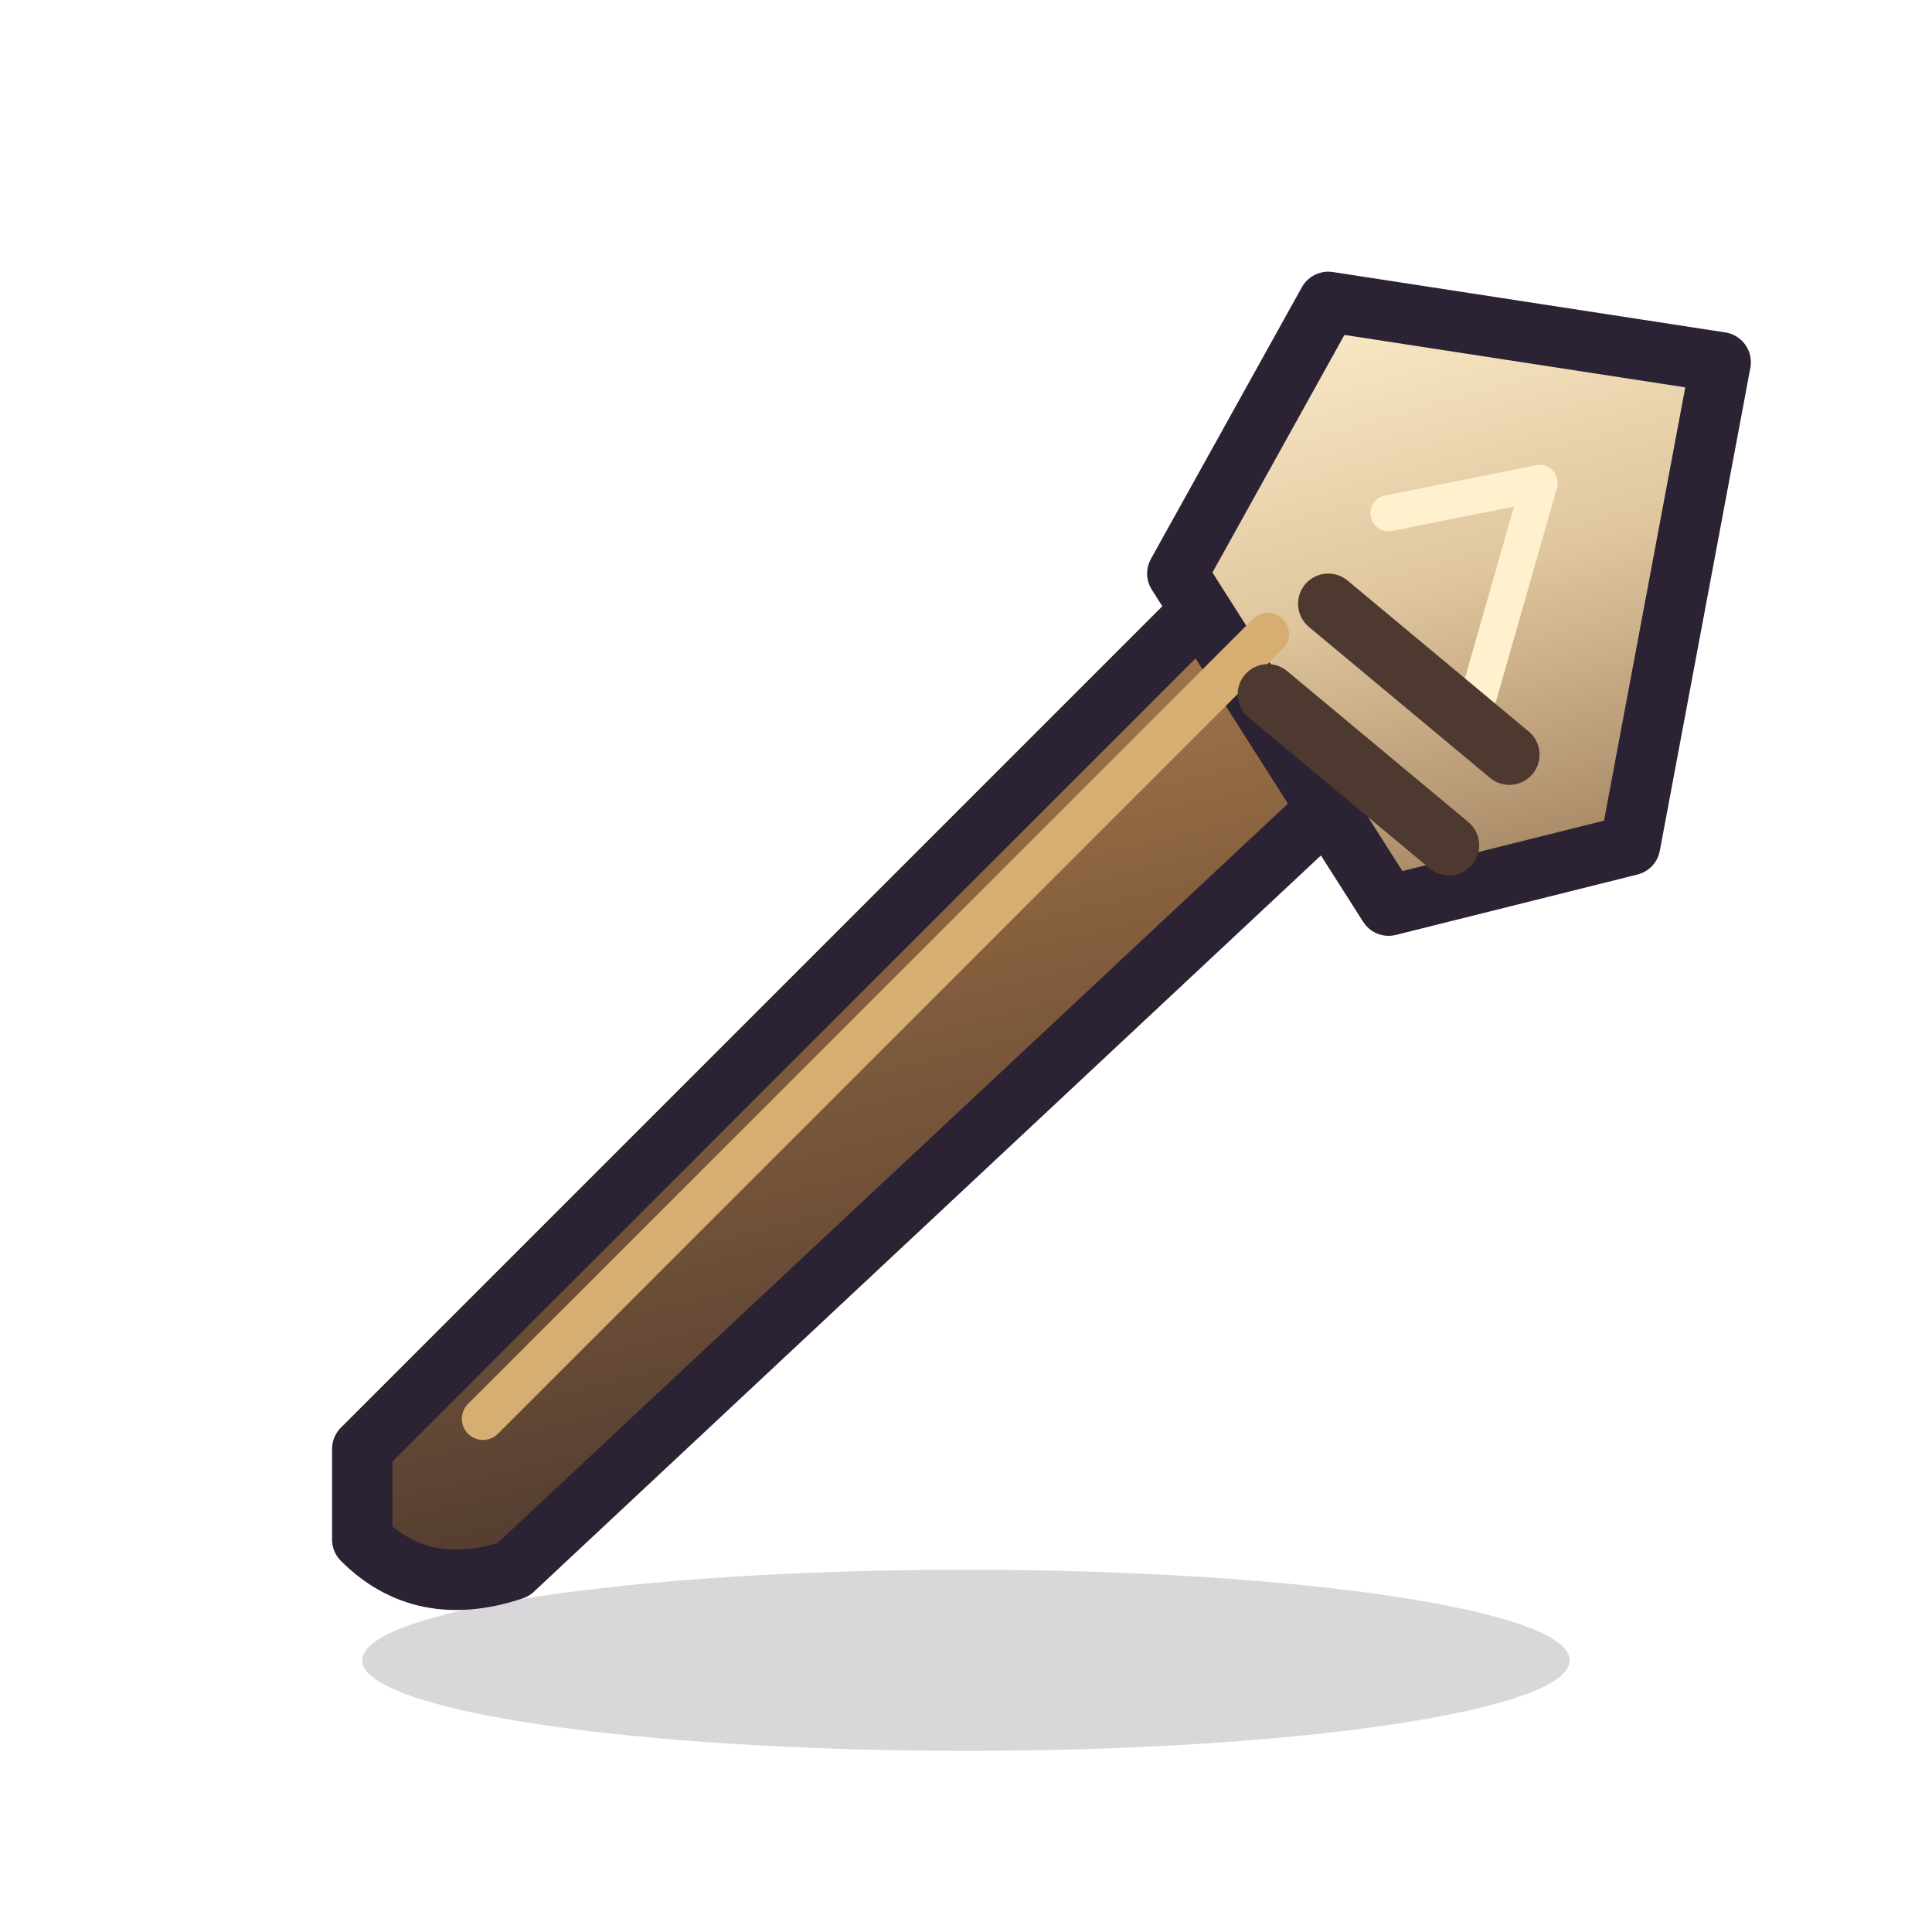
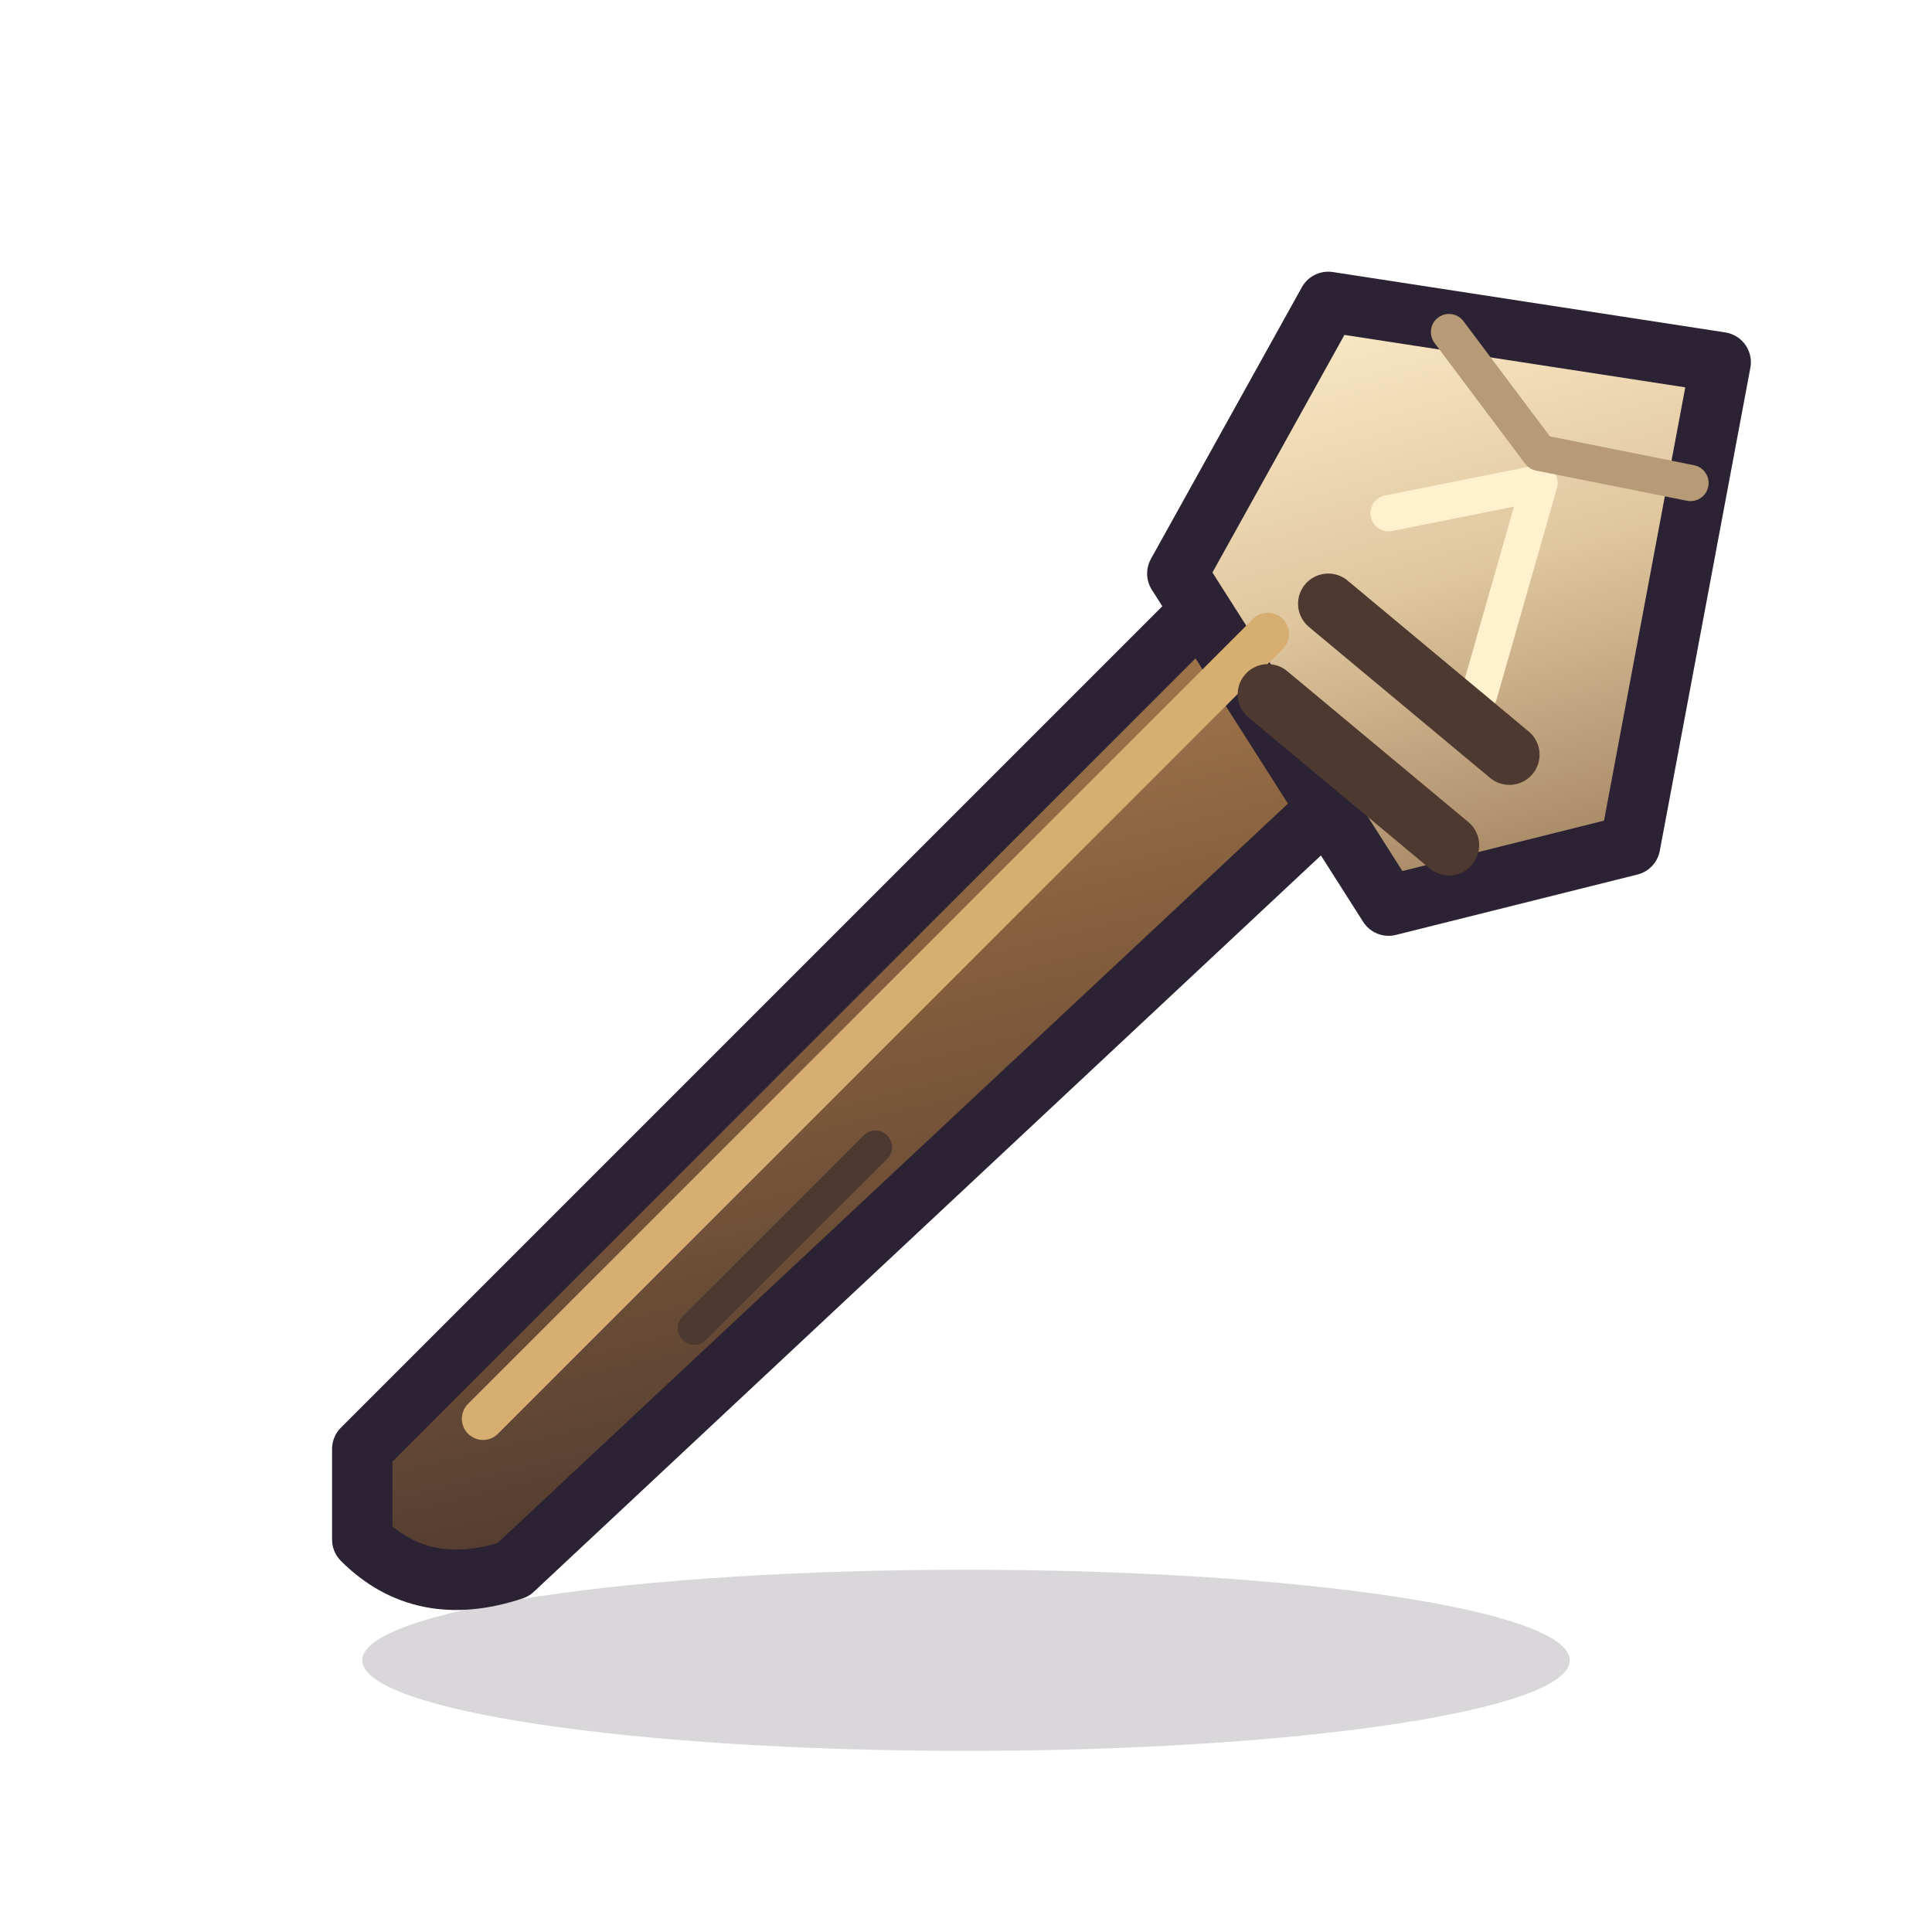
- <svg xmlns="http://www.w3.org/2000/svg" width="64" height="64" viewBox="0 0 64 64">
+ <svg xmlns="http://www.w3.org/2000/svg" width="64" height="64" viewBox="0 0 64 64" stroke-linecap="round" stroke-linejoin="round">
+   <defs />
  <defs>
    <linearGradient id="stone" x1="0" y1="0" x2=".25" y2="1">
      <stop stop-color="#e0d8c6" />
      <stop offset=".52" stop-color="#a99f8b" />
      <stop offset="1" stop-color="#625d53" />
    </linearGradient>
    <linearGradient id="wood" x1="0" y1="0" x2=".25" y2="1">
      <stop stop-color="#c4955f" />
      <stop offset=".52" stop-color="#87603e" />
      <stop offset="1" stop-color="#4d392f" />
    </linearGradient>
    <linearGradient id="bone" x1="0" y1="0" x2=".25" y2="1">
      <stop stop-color="#fff0ce" />
      <stop offset=".55" stop-color="#dfc69e" />
      <stop offset="1" stop-color="#ab8c69" />
    </linearGradient>
    <linearGradient id="cloth" x1="0" y1="0" x2=".25" y2="1">
      <stop stop-color="#b77563" />
      <stop offset=".52" stop-color="#8c5148" />
      <stop offset="1" stop-color="#4b3838" />
    </linearGradient>
    <linearGradient id="ruin" x1="0" y1="0" x2=".25" y2="1">
      <stop stop-color="#d2c6ad" />
      <stop offset=".52" stop-color="#9e9381" />
      <stop offset="1" stop-color="#61594e" />
    </linearGradient>
  </defs>
  <ellipse cx="32" cy="55" rx="20" ry="3" fill="#2b2233" opacity=".18" />
  <path d="m12 48 31-31q2-2 4 0l2 2q1 2-1 4L17 52q-3 1-5-1Z" fill="url(#wood)" stroke="#2b2233" stroke-width="2" stroke-linejoin="round" />
  <path d="M39 19 44 10 57 12 54 28 46 30Z" fill="url(#bone)" stroke="#2b2233" stroke-width="2" stroke-linejoin="round" />
  <path d="m16 47 26-26" stroke="#d7ae72" stroke-width="1.4" stroke-linecap="round" />
  <path d="m46 17 5-1-2 7" fill="none" stroke="#fff0ce" stroke-width="1.2" stroke-linecap="round" stroke-linejoin="round" />
  <path d="M42 23 48 28M44 20 50 25" stroke="#4d392f" stroke-width="2" stroke-linecap="round" />
+   <path d="M48 11 51 15 56 16" fill="none" stroke="#b69b76" stroke-width="1.2" />
+   <path d="M23 44 29 38" stroke="#4d392f" stroke-width="1.1" />
</svg>
